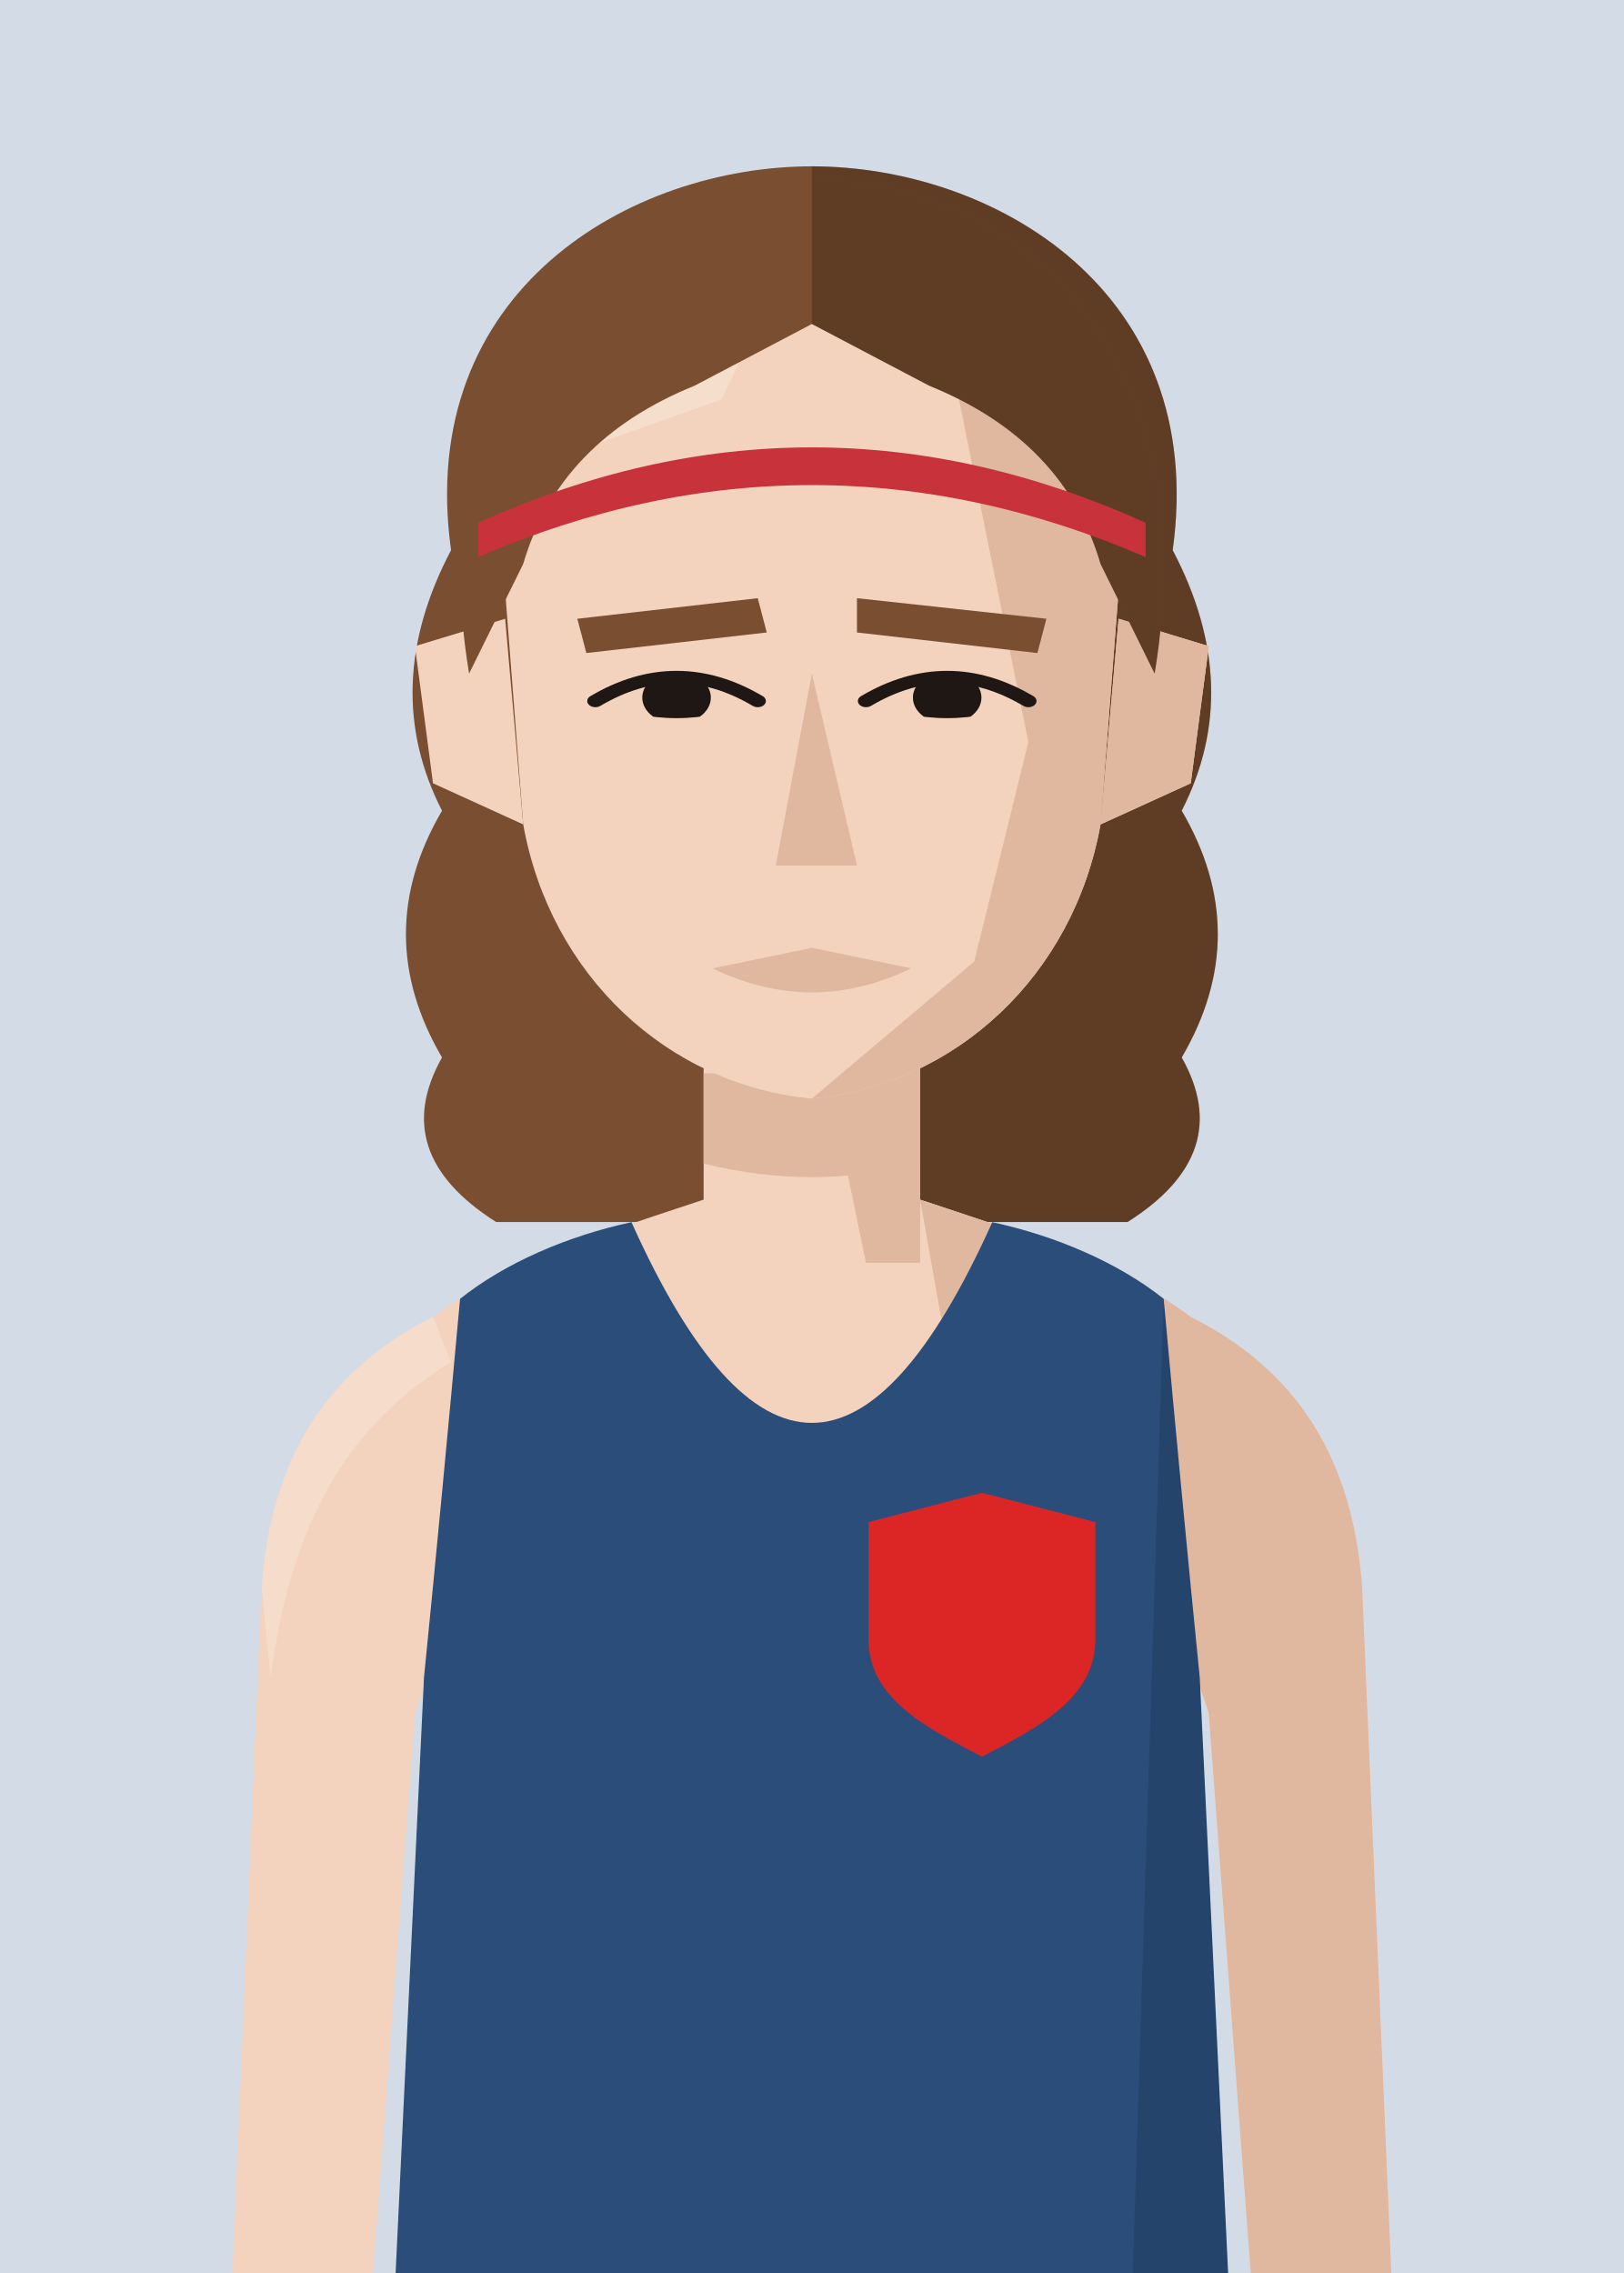
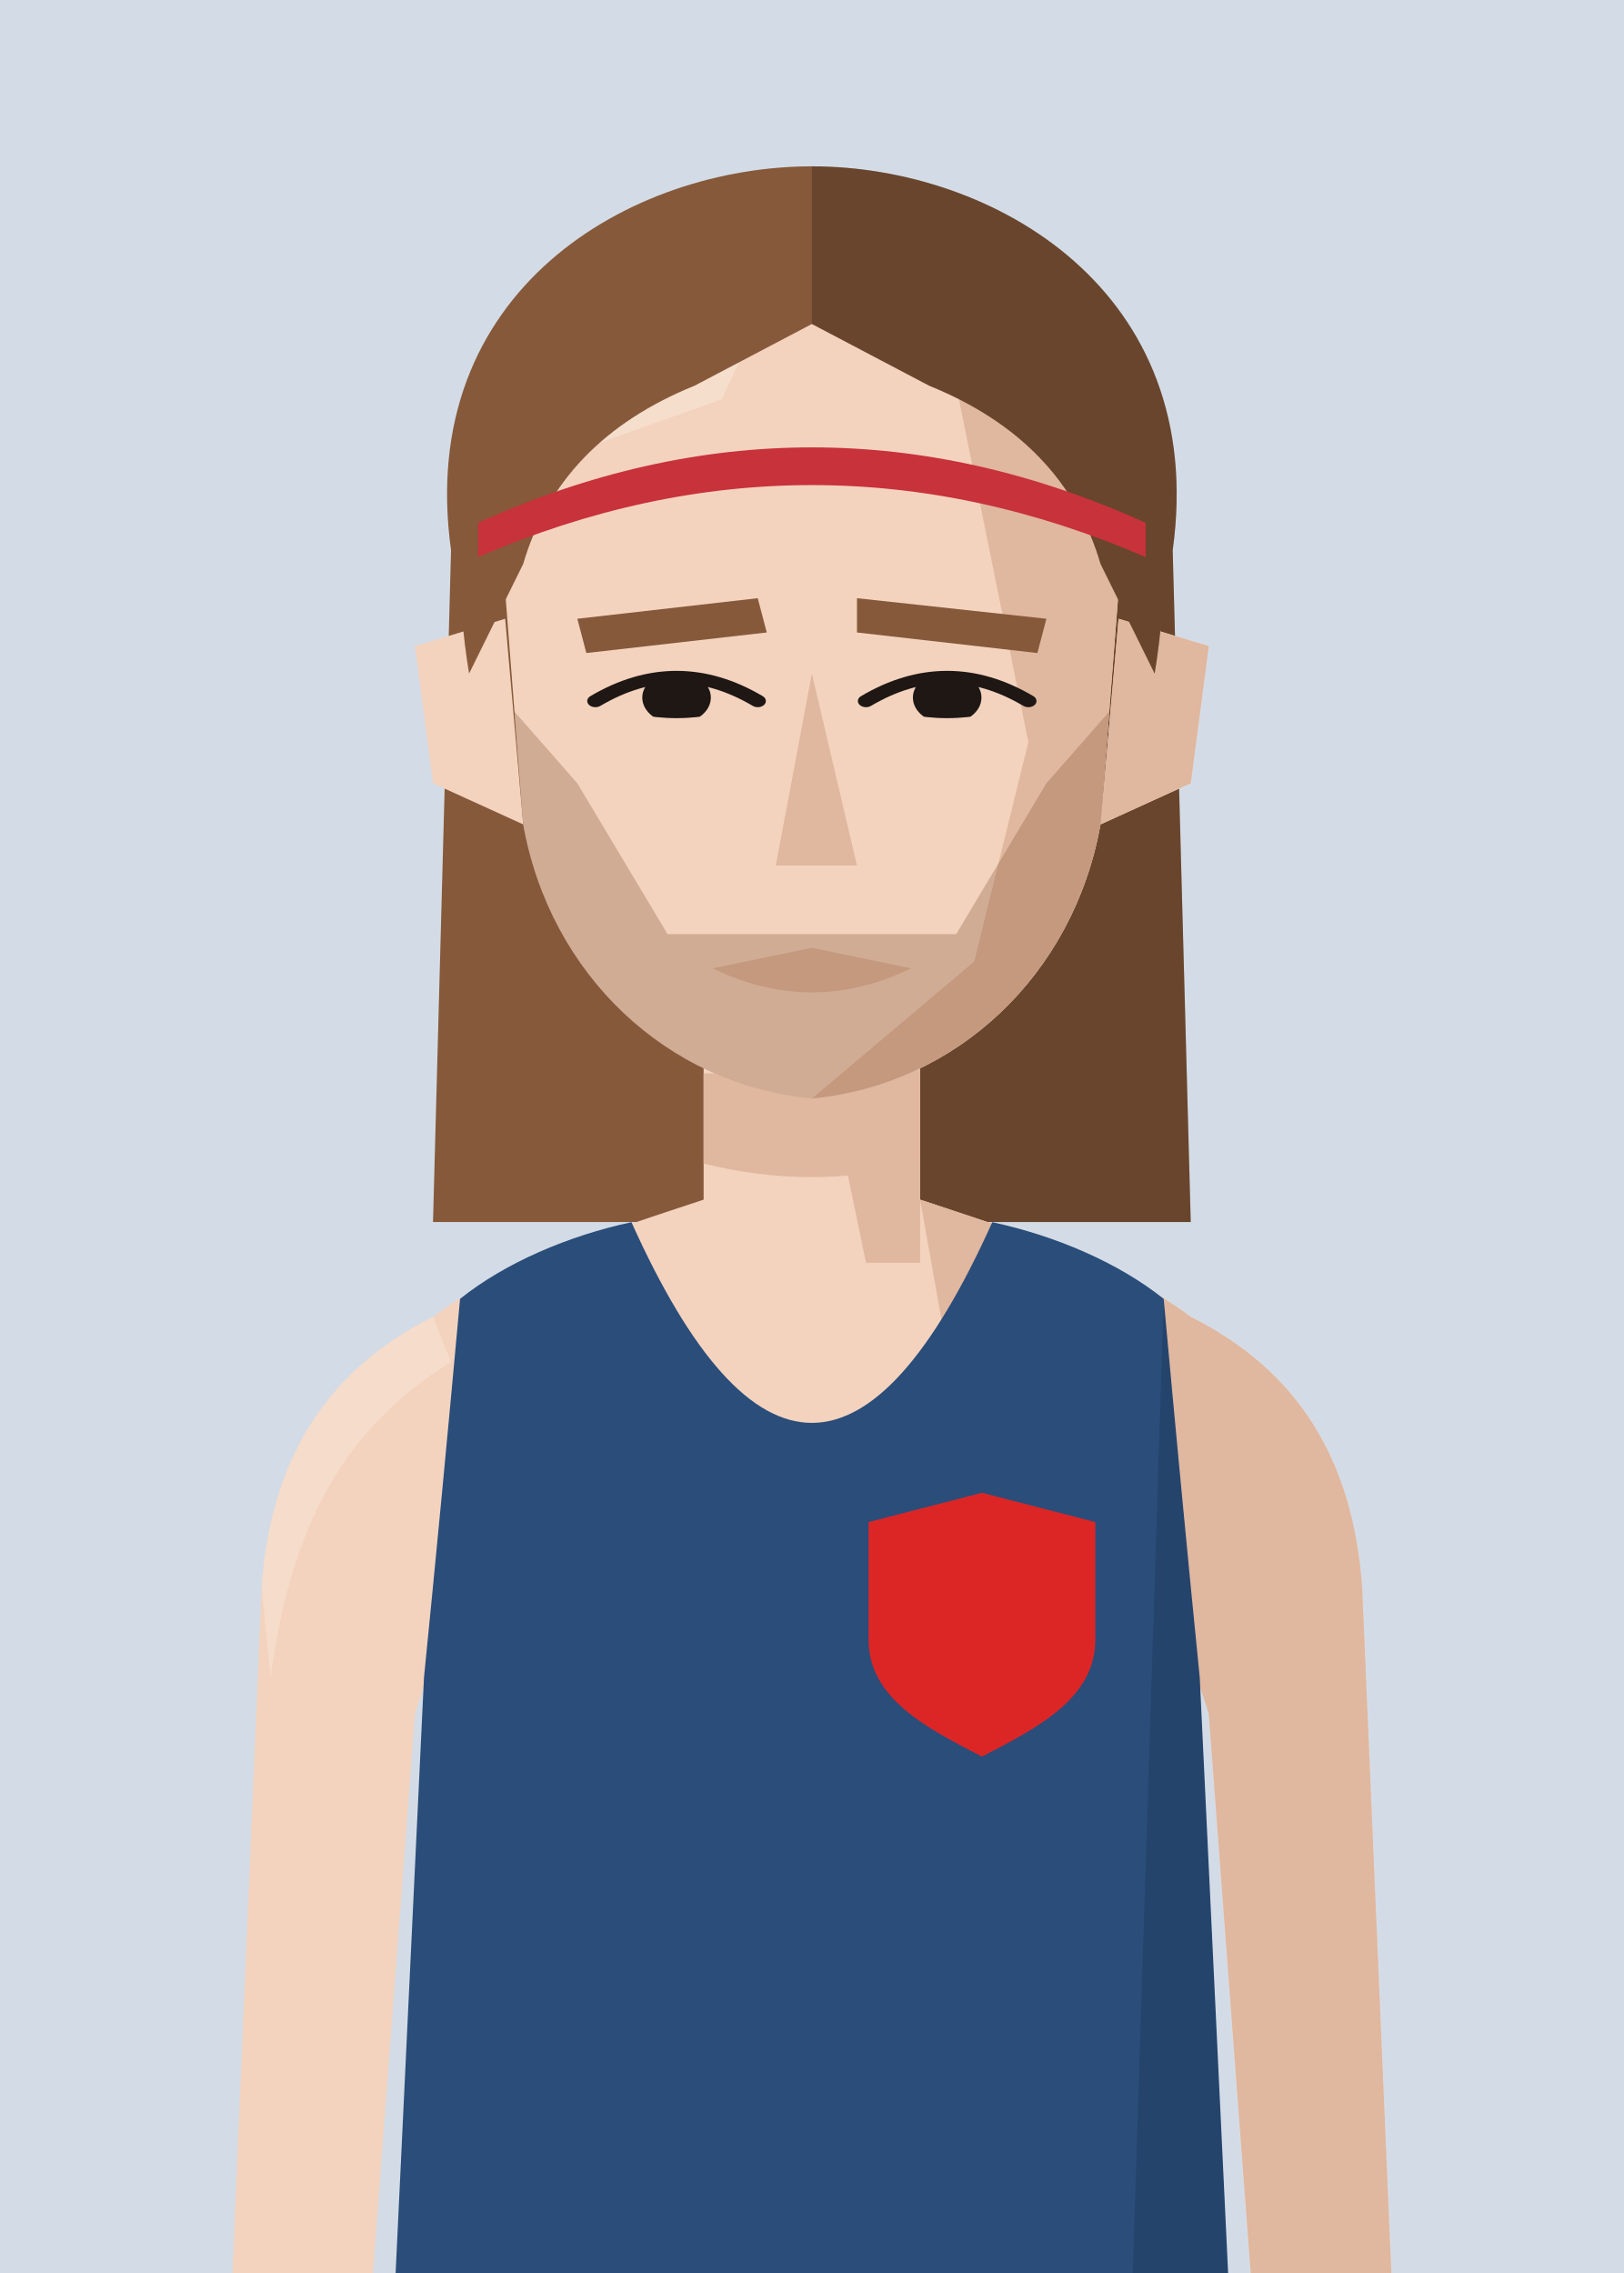
<svg xmlns="http://www.w3.org/2000/svg" viewBox="10 20 180 252">
  <defs>
    <clipPath id="vf">
      <path d="M53,330 L57,246 Q59,226 61,204 C66,200 73,197 80,195.5 Q100,240 120,195.5 C127,197 134,200 139,204 Q141,226 143,246 L147,330 Z" />
    </clipPath>
    <clipPath id="hf">
      <path d="M66,96 C64,58 80,40 100,40 C120,40 136,58 134,96 L132,130 C129,152 116,168 100,170 C84,168 71,152 68,130 Z" />
    </clipPath>
    <clipPath id="rf">
      <rect x="100" y="0" width="100" height="300" />
    </clipPath>
    <clipPath id="ef">
      <path d="M76,112 Q85,105 94,112 Q85,117 76,112 Z" />
      <path d="M106,112 Q115,105 124,112 Q115,117 106,112 Z" />
    </clipPath>
    <clipPath id="cf">
      <rect x="0" y="92" width="200" height="300" />
    </clipPath>
  </defs>
  <rect width="200" height="280" fill="#D3DCE6" />
  <g transform="translate(0,-40)">
-     <g transform="translate(0,83) scale(1,0.76) translate(0,-40)" fill="#7A4E30">
-       <path d="M60,90 C56,52 80,34 100,34 C120,34 144,52 140,90 Q148,110 141,128 Q149,146 141,164 Q147,178 135,188 L65,188 Q53,178 59,164 Q51,146 59,128 Q52,110 60,90 Z" />
+     <g transform="translate(0,83) scale(1,0.76) translate(0,-40)" fill="#86593A">
+       <path d="M60,90 C56,52 80,34 100,34 C120,34 144,52 140,90 L142,188 L58,188 Z" />
      <g clip-path="url(#rf)" fill="#000" opacity=".22">
-         <path d="M60,90 C56,52 80,34 100,34 C120,34 144,52 140,90 Q148,110 141,128 Q149,146 141,164 Q147,178 135,188 L65,188 Q53,178 59,164 Q51,146 59,128 Q52,110 60,90 Z" />
+         <path d="M60,90 C56,52 80,34 100,34 C120,34 144,52 140,90 L142,188 L58,188 Z" />
      </g>
    </g>
    <rect x="88" y="171" width="24" height="37" fill="#F3D3BE" />
    <path d="M88,193 C76,197 66,200 58,206 C46,212 40,222 39,236 L35,330 L50,330 L56,250 Q59,240 64,238 L136,238 Q141,240 144,250 L150,330 L165,330 L161,236 C160,222 154,212 142,206 C134,200 124,197 112,193" fill="#F3D3BE" />
    <g fill="#E0B79F">
      <path d="M112,193 C124,197 134,200 142,206 C154,212 160,222 161,236 L165,330 L150,330 L144,250 Q141,240 136,238 L120,238 Z" />
      <path d="M58,206 C46,212 40,222 39,236 L40,246 C42,231 47,219 60,211 Z" fill="#F8E2D3" opacity=".6" />
      <polygon points="100,171 112,171 112,200 106,200" />
      <path d="M88,179 L112,179 L112,189 Q100,192 88,189 Z" />
    </g>
    <g transform="translate(0,83) scale(1,0.76) translate(0,-40)">
      <g fill="#F3D3BE">
        <path d="M66,100 L56,104 L58,124 L68,130 Z" />
        <path d="M134,100 L144,104 L142,124 L132,130 Z" />
        <path d="M66,96 C64,58 80,40 100,40 C120,40 136,58 134,96 L132,130 C129,152 116,168 100,170 C84,168 71,152 68,130 Z" />
      </g>
      <path d="M134,100 L144,104 L142,124 L132,130 Z" fill="#E0B79F" />
      <g clip-path="url(#hf)">
        <polygon points="112,40 140,40 140,180 100,180 100,170 118,150 124,118 120,92" fill="#E0B79F" />
        <polygon points="60,40 100,40 90,68 60,82" fill="#F8E2D3" opacity=".7" />
      </g>
-       <g fill="#7A4E30">
+       <g fill="#86593A">
        <polygon points="74,100 94,97 95,102 75,105" />
        <polygon points="105,97 126,100 125,105 105,102" />
      </g>
      <g clip-path="url(#ef)" fill="#1E1714">
        <circle cx="85" cy="111.5" r="3.8" />
        <circle cx="115" cy="111.5" r="3.8" />
      </g>
      <g fill="none" stroke="#1E1714" stroke-width="1.8" stroke-linecap="round">
        <path d="M76,112 Q85,105 94,112" />
        <path d="M106,112 Q115,105 124,112" />
      </g>
      <polygon points="100,108 105,136 96,136" fill="#E0B79F" />
      <path d="M89,151 L100,148 L111,151 Q100,158 89,151 Z" fill="#E0B79F" />
-       <g fill="#7A4E30">
+       <g clip-path="url(#hf)" fill="#86593A">
+         <path d="M66,112 L74,124 L84,146 L116,146 L126,124 L134,112 L134,180 L66,180 Z" opacity=".32" />
+       </g>
+       <g fill="#86593A">
        <path d="M62,108 C56,60 78,36 100,36 C122,36 144,60 138,108 L132,92 Q128,74 113,66 L100,57 L87,66 Q72,74 68,92 Z" />
        <g clip-path="url(#rf)" fill="#000" opacity=".22">
          <path d="M62,108 C56,60 78,36 100,36 C122,36 144,60 138,108 L132,92 Q128,74 113,66 L100,57 L87,66 Q72,74 68,92 Z" />
        </g>
      </g>
      <path d="M63,86 Q100,64 137,86 L137,91 Q100,70 63,91 Z" fill="#C8323A" />
    </g>
    <g clip-path="url(#vf)">
      <path d="M53,330 L57,246 Q59,226 61,204 C66,200 73,197 80,195.5 Q100,240 120,195.5 C127,197 134,200 139,204 Q141,226 143,246 L147,330 Z" fill="#2a4d7a" />
      <g transform="matrix(6.2857 0 0 6.5 37.14 193)">
        <path d="M13 5 L15 5.5 L15 7.5 C15 8.5 14 9 13 9.5 C12 9 11 8.5 11 7.5 L11 5.5 Z" fill="#dc2626" />
      </g>
      <path d="M139,204 Q141,226 143,246 L147,330 L135,330 Z" fill="#000" opacity="0.12" />
    </g>
  </g>
</svg>
